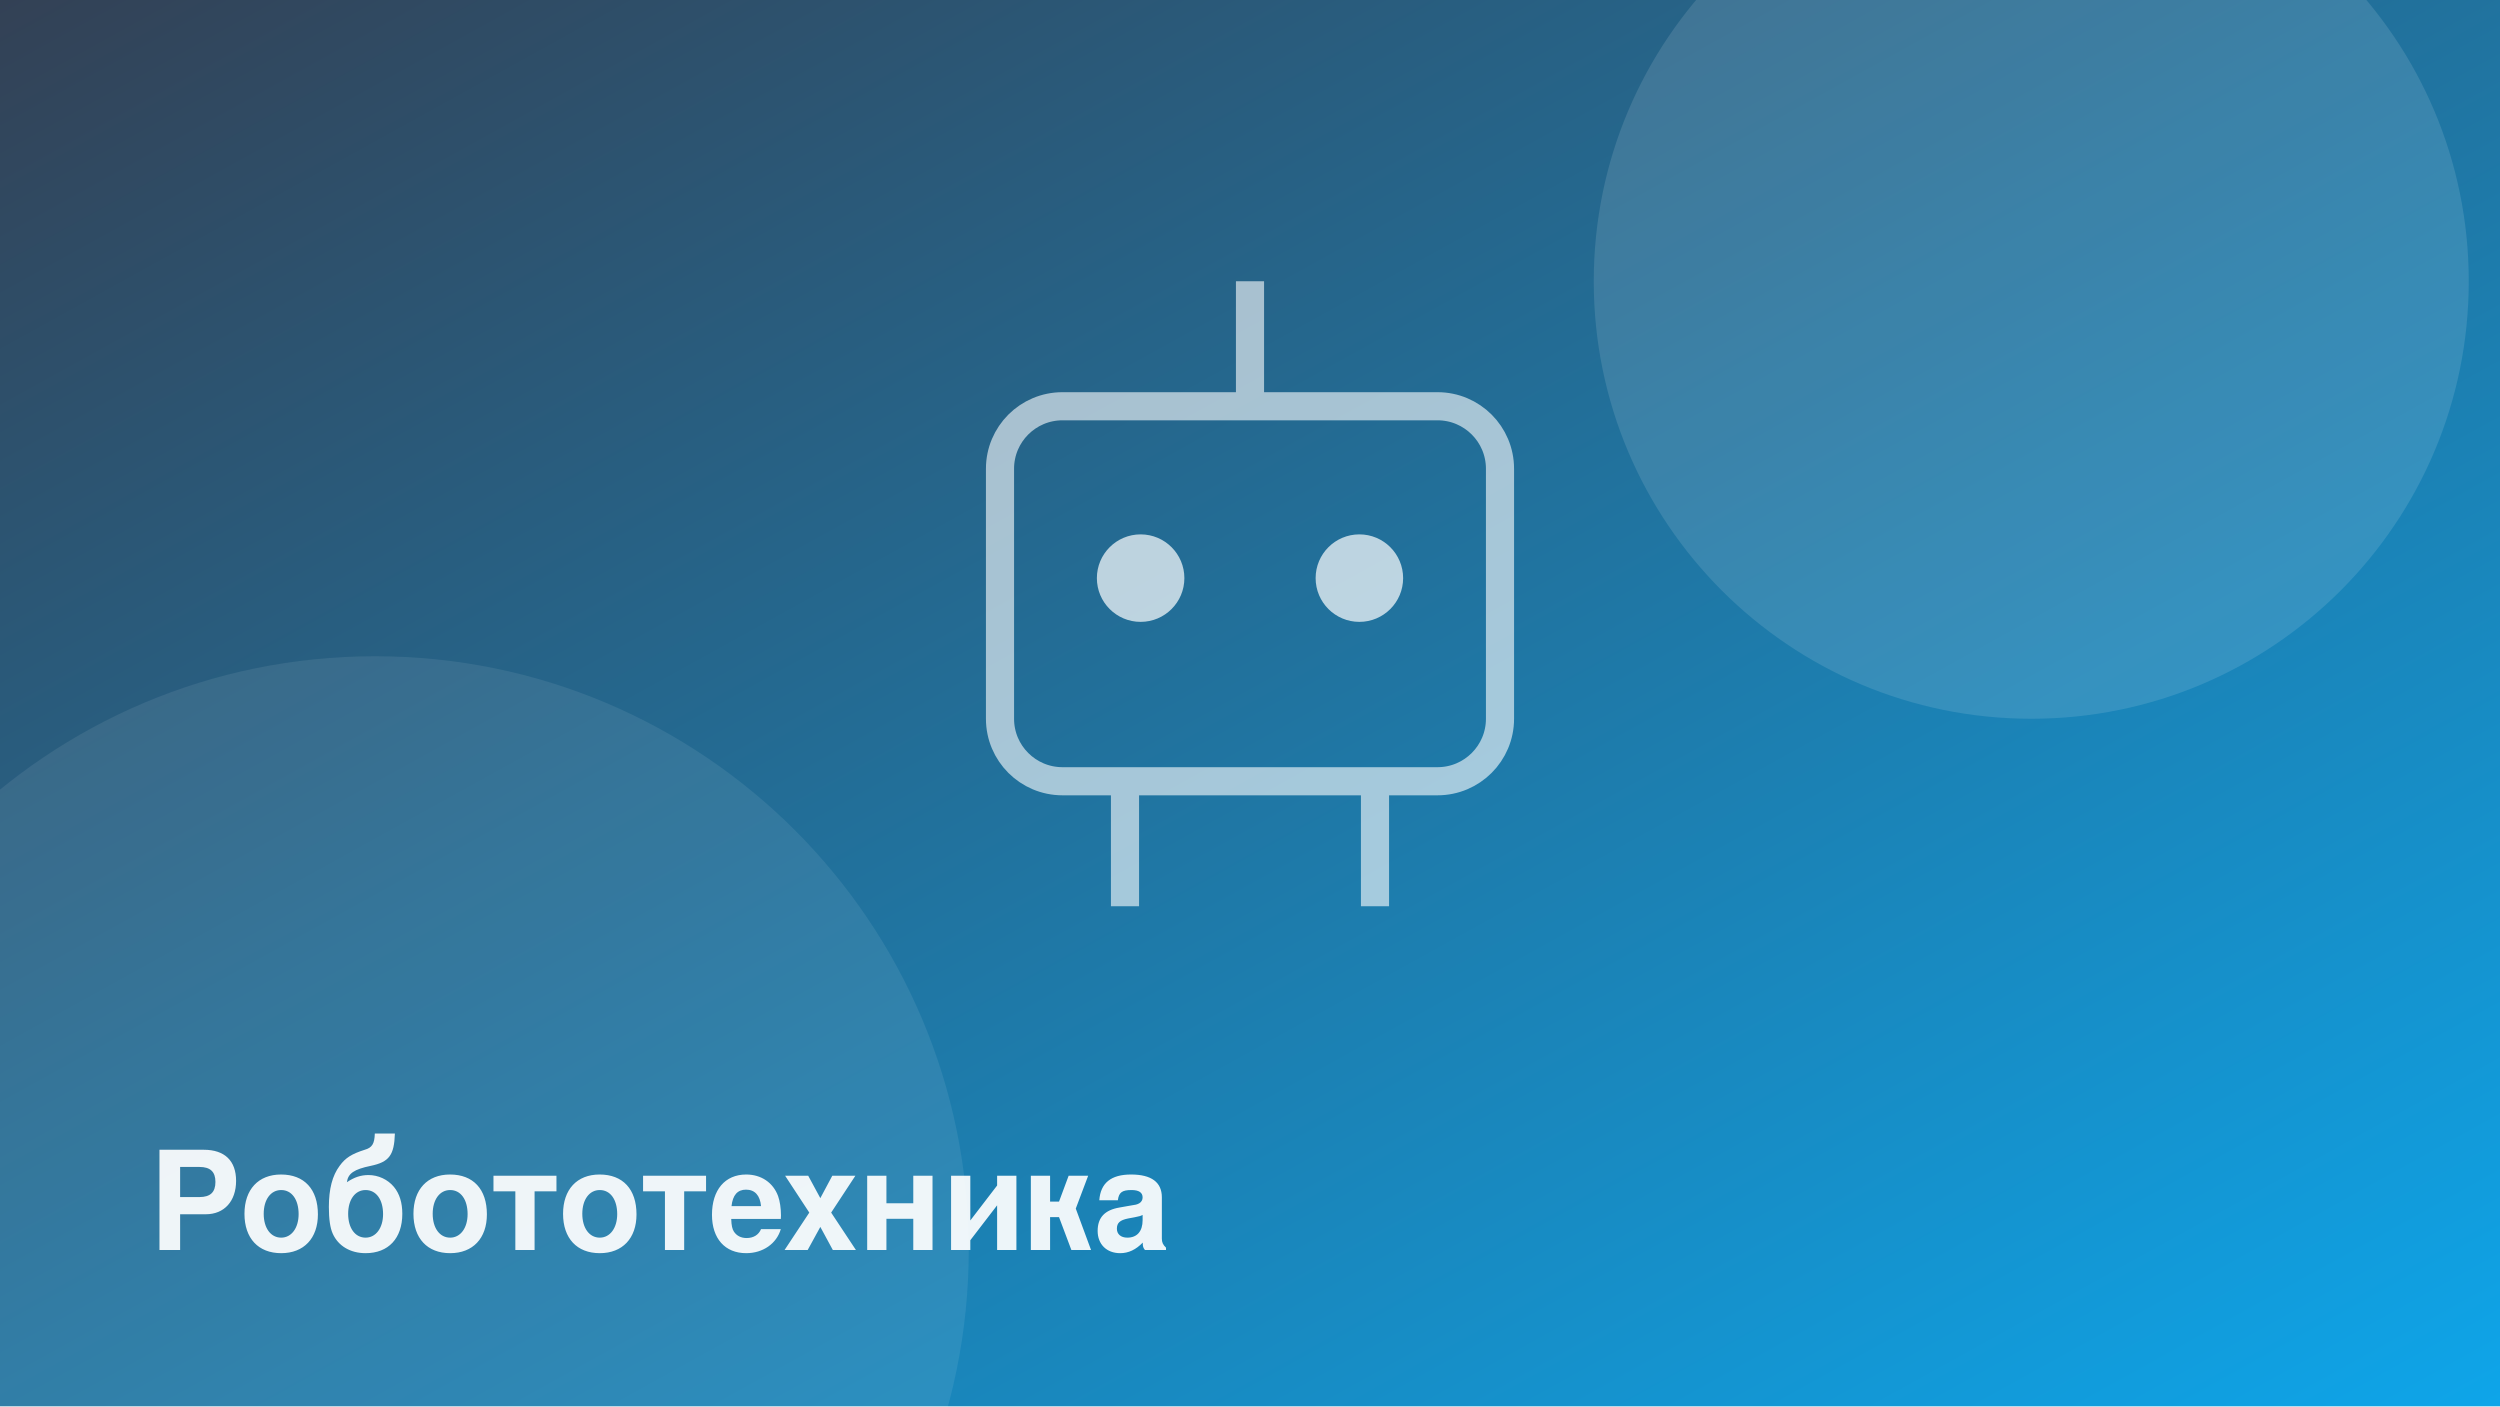
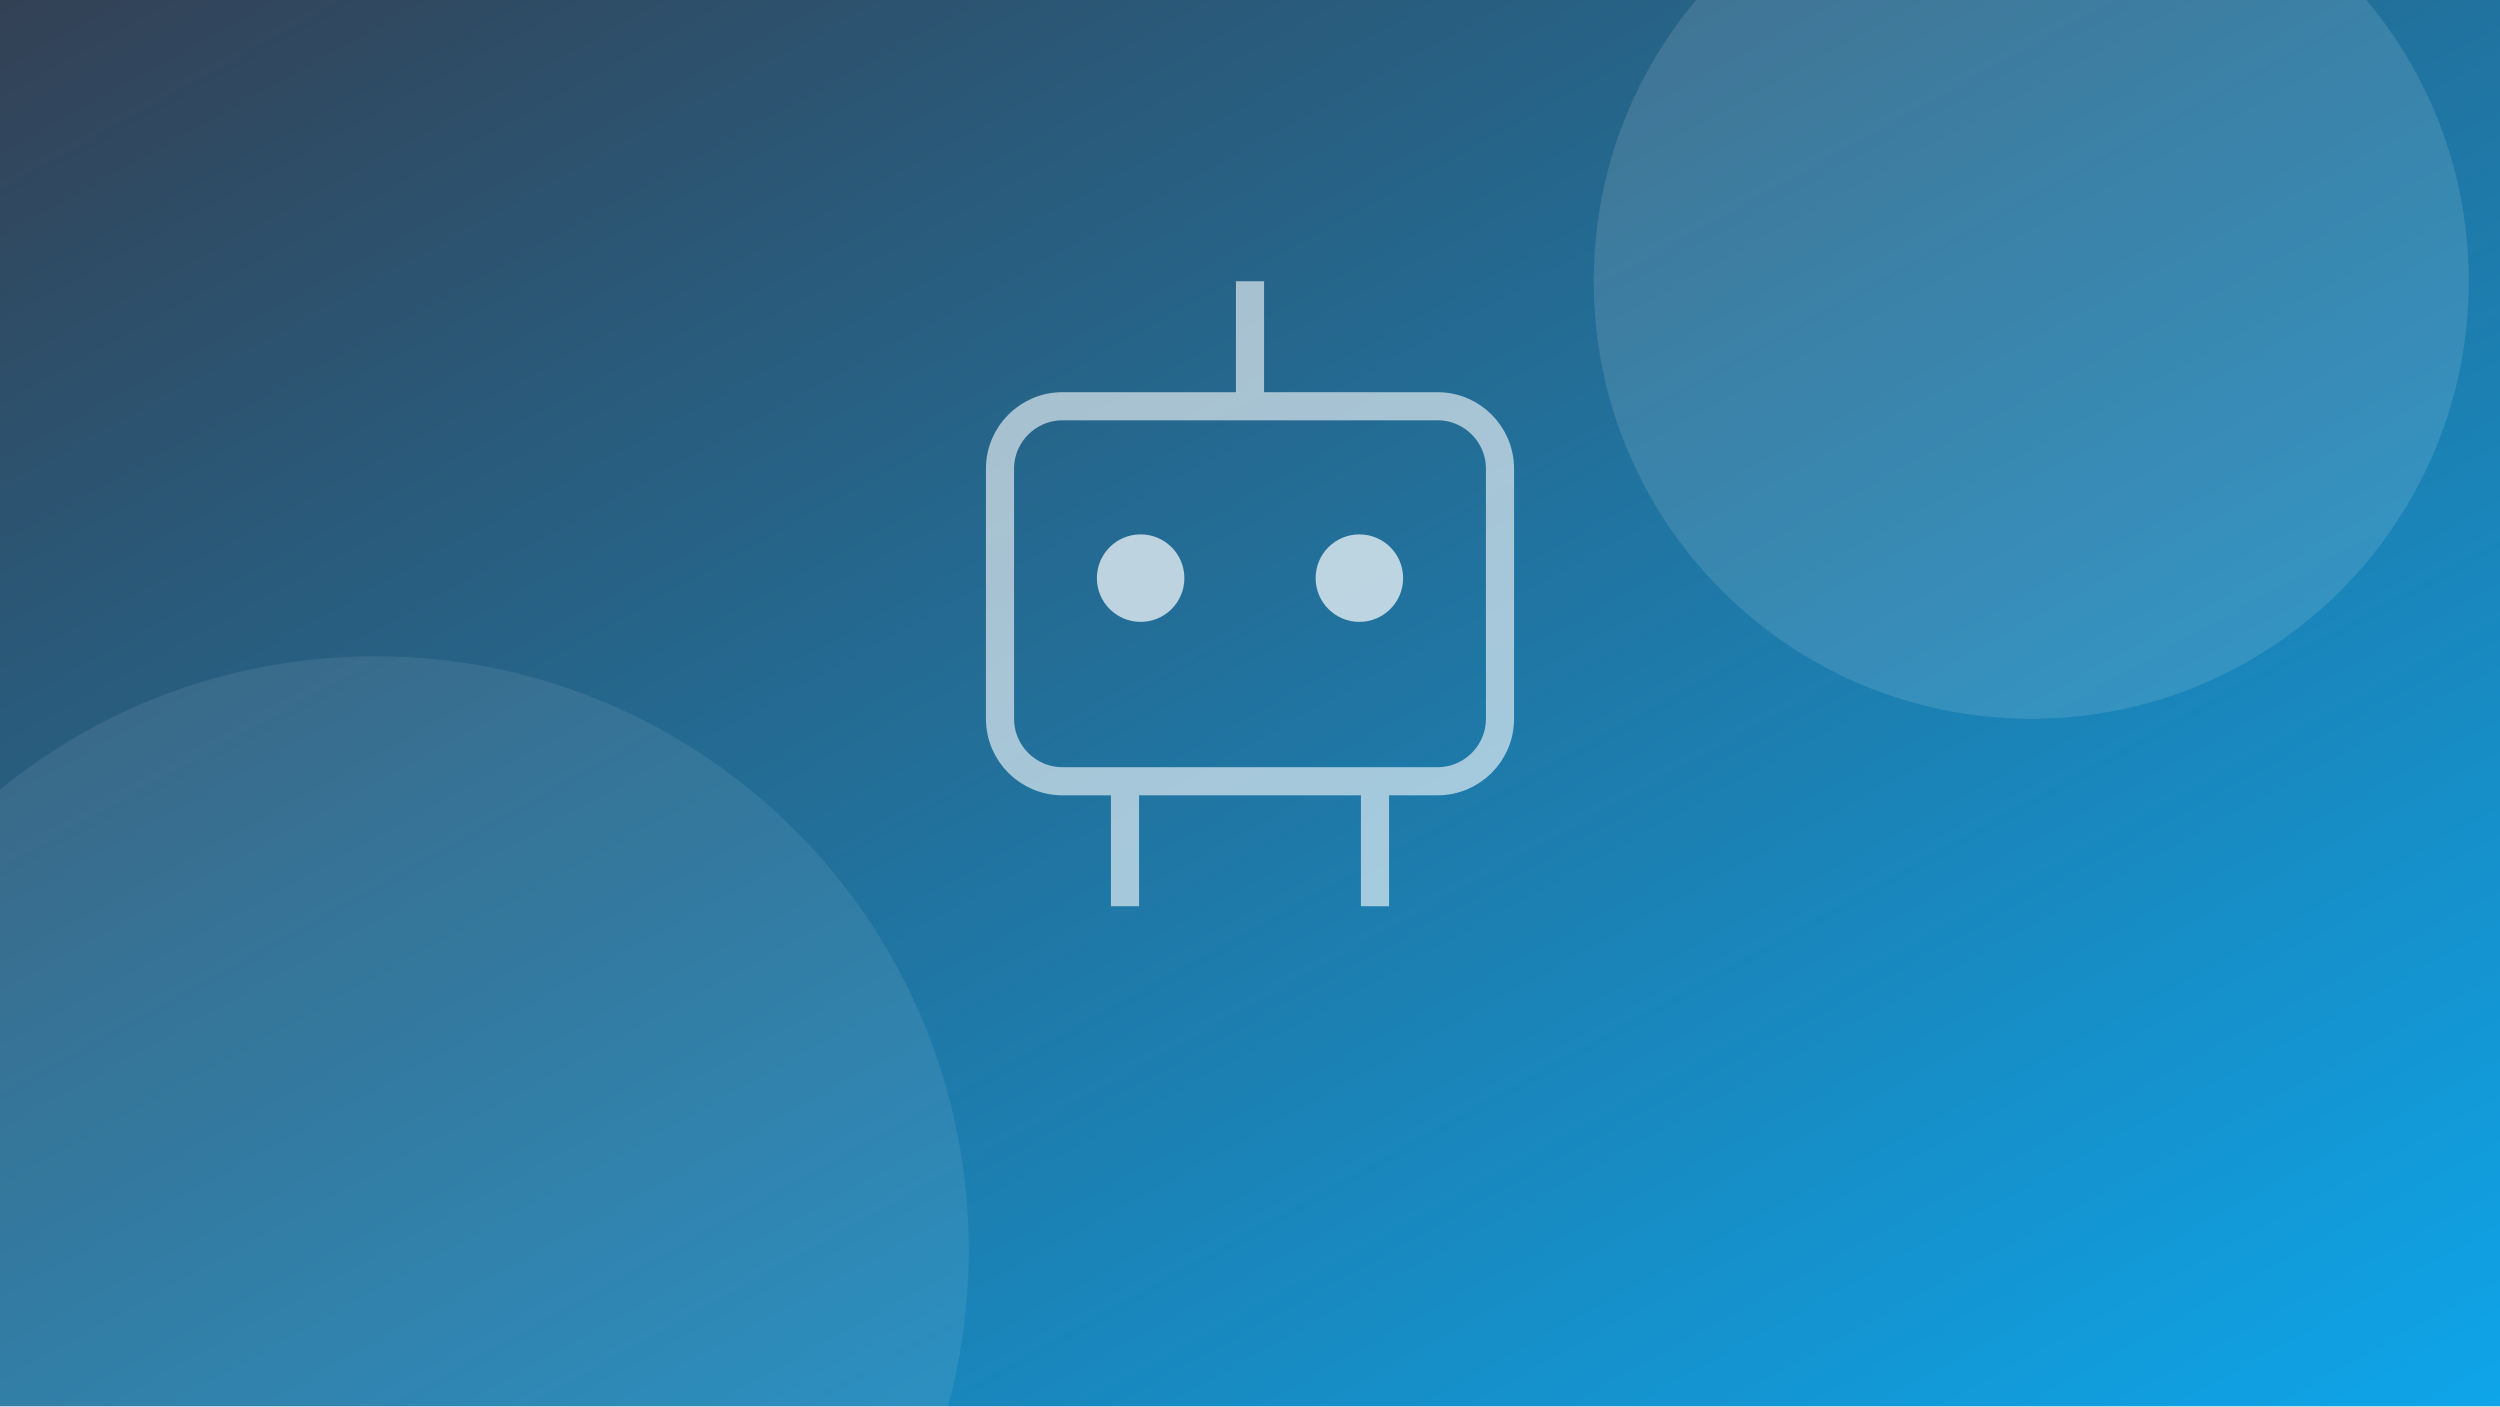
<svg xmlns="http://www.w3.org/2000/svg" width="800" height="450" viewBox="0 0 800 450">
  <defs>
    <linearGradient id="g" x1="0" y1="0" x2="1" y2="1">
      <stop offset="0" stop-color="#334155" />
      <stop offset="1" stop-color="#0ea5e9" />
    </linearGradient>
  </defs>
  <rect width="800" height="450" fill="url(#g)" />
  <circle cx="650" cy="90" r="140" fill="#fff" opacity=".12" />
  <circle cx="120" cy="400" r="190" fill="#fff" opacity=".08" />
  <g fill="none" stroke="#fff" stroke-width="9" opacity=".6">
    <rect x="320" y="130" width="160" height="120" rx="20" />
    <path d="M400 130v-40M360 290v-40M440 290v-40" />
  </g>
  <g fill="#fff" opacity=".7">
    <circle cx="365" cy="185" r="14" />
    <circle cx="435" cy="185" r="14" />
  </g>
-   <text x="48" y="400" font-family="Segoe UI, Helvetica, Arial, sans-serif" font-size="44" font-weight="700" fill="#fff" opacity=".92">Робототехника</text>
</svg>
